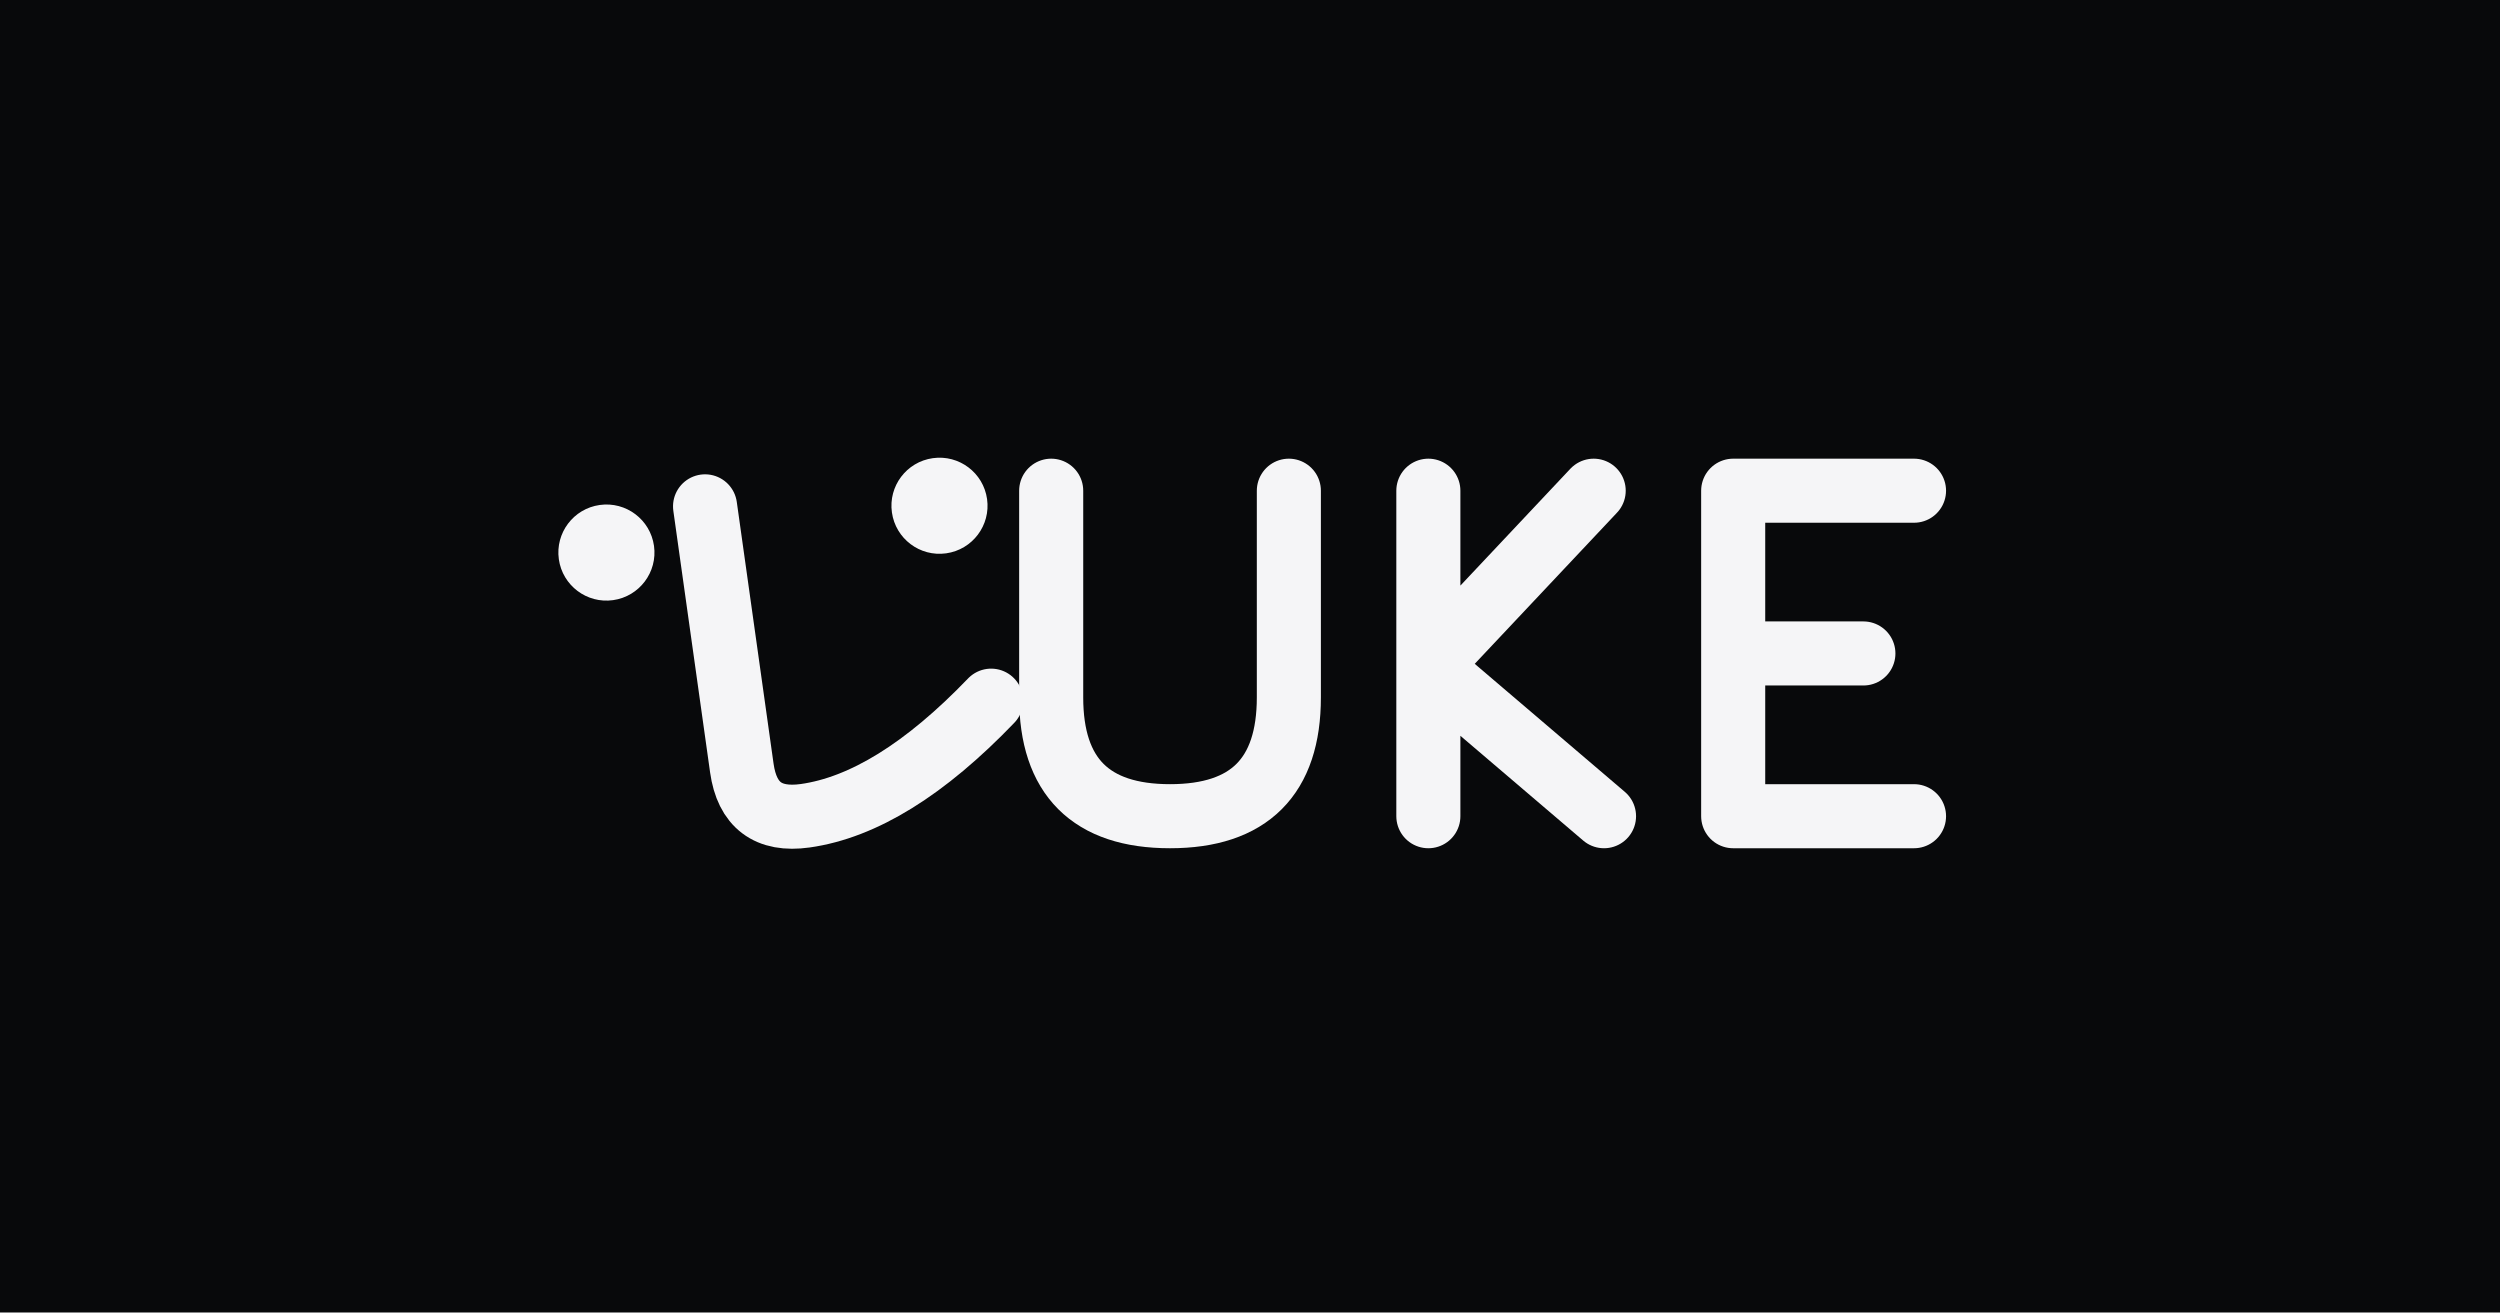
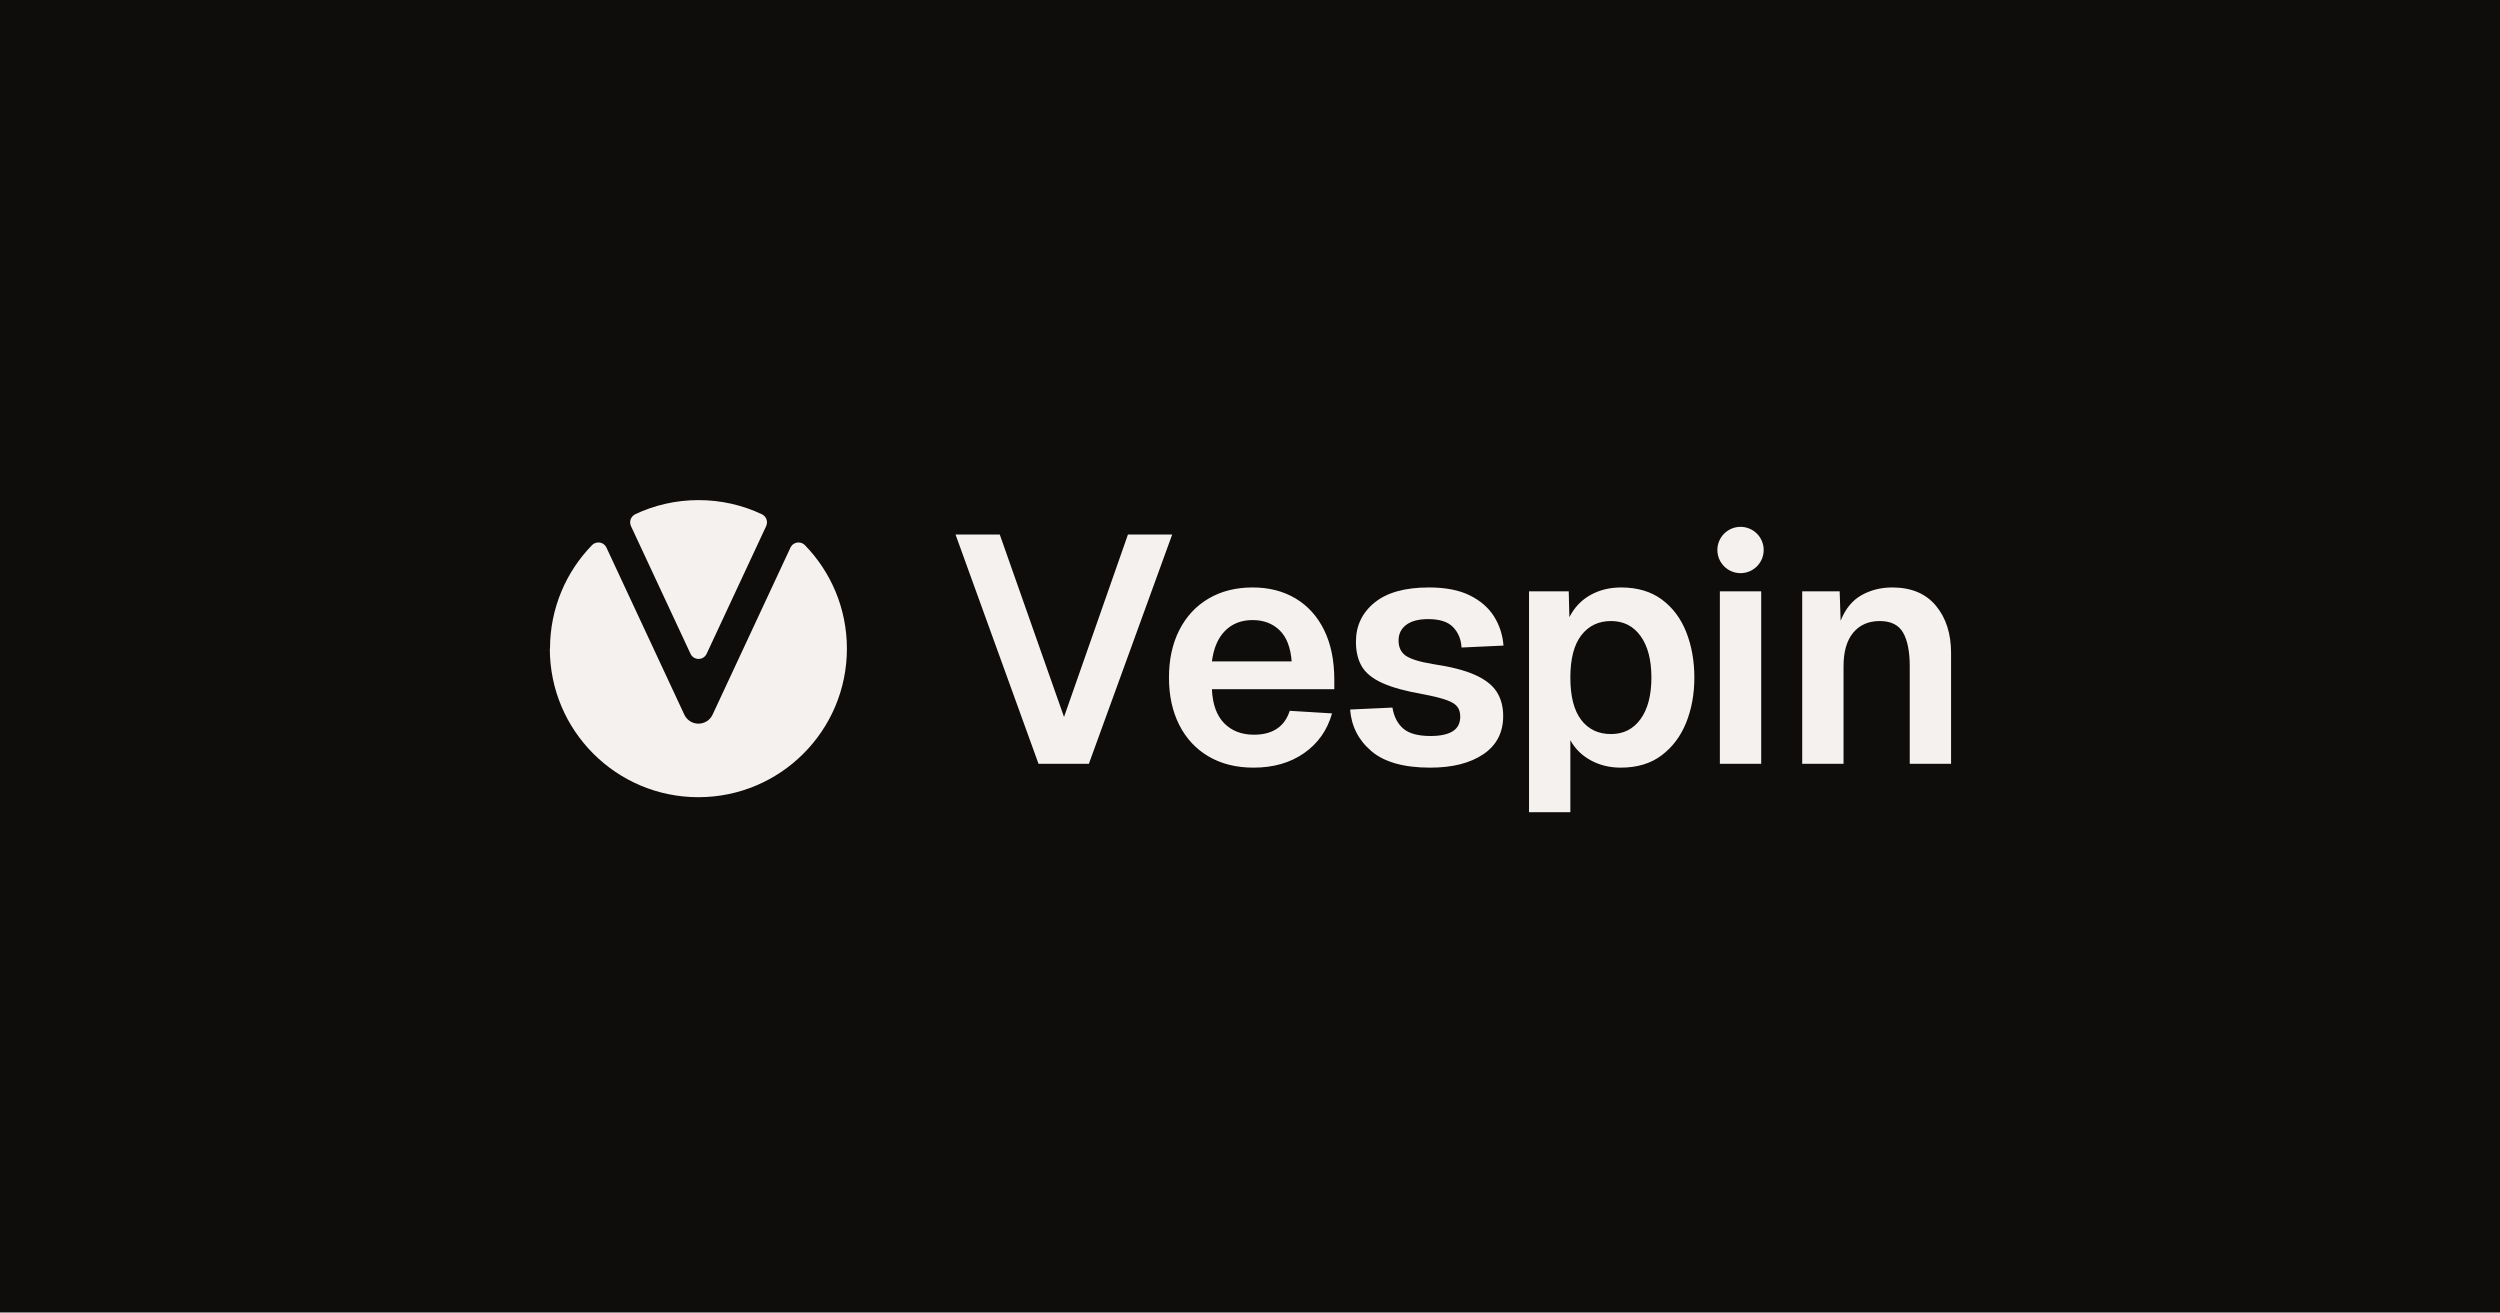
<svg xmlns="http://www.w3.org/2000/svg" viewBox="0 0 1200 630" fill="none">
-   <rect width="1200" height="630" fill="#08090b" />
-   <g transform="translate(250.99 180.98) scale(1.24)">
-     <g transform="translate(-82.3 -84.2) scale(1.55)">
-       <g transform="rotate(-8 120 124)">
-         <path d="M 104 84 V 150 Q 104 164 118 164 Q 140 164 168 142" fill="none" stroke="#f5f5f7" stroke-width="16" stroke-linecap="round" stroke-linejoin="round" />
-         <circle cx="78" cy="92" r="12" fill="#f5f5f7" />
-         <circle cx="162" cy="92" r="12" fill="#f5f5f7" />
-       </g>
+   <rect width="1200" height="630" fill="#0f0d0b" />
+   <g transform="translate(264 366.61) scale(1.55)">
+     <g transform="translate(0 -81.65) scale(0.92)">
+       <path d="M0,50c0,-13.55 5.39,-25.84 14.14,-34.84c0.54,-0.56 1.30,-0.90 2.15,-0.90c1.22,0 2.28,0.73 2.74,1.79l26.14,56.07c0.81,1.84 2.65,3.13 4.80,3.13c2.14,0 3.99,-1.29 4.80,-3.13l26.14,-56.07c0.46,-1.05 1.51,-1.79 2.74,-1.79c0.84,0 1.60,0.34 2.15,0.90c8.75,9.00 14.14,21.29 14.14,34.84c0,27.61 -22.38,50 -50,50c-27.61,0 -50,-22.38 -50,-50zM28.66,4.76c6.46,-3.05 13.70,-4.76 21.33,-4.76c7.63,0 14.86,1.70 21.33,4.76l-0.00,0.01c1.01,0.48 1.72,1.51 1.72,2.71c0,0.47 -0.11,0.92 -0.30,1.32l-19.99,42.87c-0.46,1.05 -1.51,1.79 -2.74,1.79c-1.22,0 -2.28,-0.73 -2.74,-1.79l-19.99,-42.87c-0.19,-0.39 -0.30,-0.84 -0.30,-1.32c0,-1.19 0.70,-2.23 1.72,-2.71z" fill="#f4f1ef" />
    </g>
-     <path d="M 204.5 44 V 124 Q 204.5 170 250.5 170 H 250.5 Q 296.5 170 296.5 124 V 44" fill="none" stroke="#f5f5f7" stroke-width="24.8" stroke-linecap="round" stroke-linejoin="round" />
-     <path d="M 350.5 44 V 170 M 414.5 44 L 350.5 112 L 418.5 170" fill="none" stroke="#f5f5f7" stroke-width="24.8" stroke-linecap="round" stroke-linejoin="round" />
-     <path d="M 468.5 44 V 170 M 468.5 44 H 538.5 M 468.5 107 H 518.9 M 468.5 170 H 538.5" fill="none" stroke="#f5f5f7" stroke-width="24.8" stroke-linecap="round" stroke-linejoin="round" />
+     <path transform="translate(123.68 0)" d="M43.2 0L27.6 0L1.9 -71L15.6 -71L35.5 -14.5L55.3 -71L69 -71L43.2 0M94.2 1.2L94.2 1.2Q86.2 1.2 80.3 -2.25Q74.4 -5.7 71.2 -12Q68 -18.3 68 -26.7L68 -26.7Q68 -35.1 71.2 -41.4Q74.4 -47.7 80.25 -51.15Q86.1 -54.6 93.9 -54.6L93.9 -54.6Q101.5 -54.6 107.2 -51.2Q112.9 -47.8 116.05 -41.4Q119.2 -35 119.2 -26L119.2 -26L119.2 -23.1L81.3 -23.1Q81.6 -16.1 85.1 -12.55Q88.6 -9 94.3 -9L94.3 -9Q103 -9 105.4 -16.4L105.4 -16.4L118.5 -15.6Q116.3 -7.8 109.85 -3.3Q103.4 1.2 94.2 1.2M81.3 -31.7L81.3 -31.7L106 -31.7Q105.5 -38.2 102.25 -41.35Q99 -44.5 93.9 -44.5L93.9 -44.5Q88.7 -44.5 85.4 -41.2Q82.1 -37.9 81.3 -31.7M148.9 1.2L148.9 1.2Q136.7 1.2 130.7 -3.9Q124.7 -9 124.1 -16.8L124.1 -16.8L137.2 -17.4Q137.9 -13.2 140.55 -10.9Q143.2 -8.6 149 -8.6L149 -8.6Q153.5 -8.6 155.85 -10.05Q158.2 -11.5 158.2 -14.6L158.2 -14.6Q158.2 -16.4 157.35 -17.6Q156.5 -18.8 154.05 -19.7Q151.6 -20.6 146.9 -21.5L146.9 -21.5Q138.8 -22.9 134.2 -24.95Q129.6 -27 127.75 -30.1Q125.9 -33.2 125.9 -37.8L125.9 -37.8Q125.9 -45.2 131.65 -49.9Q137.4 -54.6 148.5 -54.6L148.5 -54.6Q156.2 -54.6 161.15 -52.15Q166.1 -49.7 168.65 -45.65Q171.2 -41.6 171.6 -36.6L171.6 -36.6L158.6 -36Q158.4 -39.8 156 -42.3Q153.6 -44.8 148.3 -44.8L148.3 -44.8Q143.8 -44.8 141.45 -43Q139.1 -41.2 139.1 -38.2L139.1 -38.2Q139.1 -35 141.35 -33.45Q143.6 -31.9 149.6 -30.9L149.6 -30.9Q157.8 -29.7 162.6 -27.6Q167.4 -25.5 169.45 -22.35Q171.5 -19.2 171.5 -14.8L171.5 -14.8Q171.5 -7.1 165.35 -2.95Q159.2 1.2 148.9 1.2M192.3 15L179.5 15L179.5 -53.4L191.8 -53.4L192 -45.4Q194.3 -49.9 198.5 -52.25Q202.7 -54.6 208 -54.6L208 -54.6Q215.6 -54.6 220.65 -50.85Q225.7 -47.1 228.2 -40.75Q230.7 -34.4 230.7 -26.7L230.7 -26.7Q230.7 -19 228.15 -12.7Q225.6 -6.4 220.55 -2.6Q215.5 1.2 207.9 1.2L207.9 1.2Q202.8 1.2 198.65 -1.05Q194.5 -3.3 192.3 -7.3L192.3 -7.3L192.3 15M204.9 -9.2L204.9 -9.2Q210.7 -9.2 214.05 -13.85Q217.4 -18.5 217.4 -26.7L217.4 -26.7Q217.4 -34.9 214.05 -39.55Q210.7 -44.2 204.9 -44.2L204.9 -44.2Q199.1 -44.2 195.7 -39.8Q192.3 -35.4 192.3 -26.7L192.3 -26.7Q192.3 -18 195.65 -13.6Q199 -9.2 204.9 -9.2M237.83 -66.20a7.17 7.17 0 1 0 14.34 0a7.17 7.17 0 1 0 -14.34 0ZM251.4 0L238.6 0L238.6 -53.4L251.4 -53.4L251.4 0M276.9 0L264.1 0L264.1 -53.4L275.7 -53.4L276 -44.3Q278.2 -49.8 282.45 -52.2Q286.7 -54.6 292 -54.6L292 -54.6Q300.8 -54.6 305.5 -48.95Q310.2 -43.3 310.2 -34.3L310.2 -34.3L310.2 0L297.4 0L297.4 -30.2Q297.4 -37 295.35 -40.6Q293.3 -44.2 288.1 -44.2L288.1 -44.2Q282.9 -44.2 279.9 -40.6Q276.9 -37 276.9 -30.2L276.9 -30.2L276.9 0" fill="#f4f1ef" />
  </g>
</svg>
